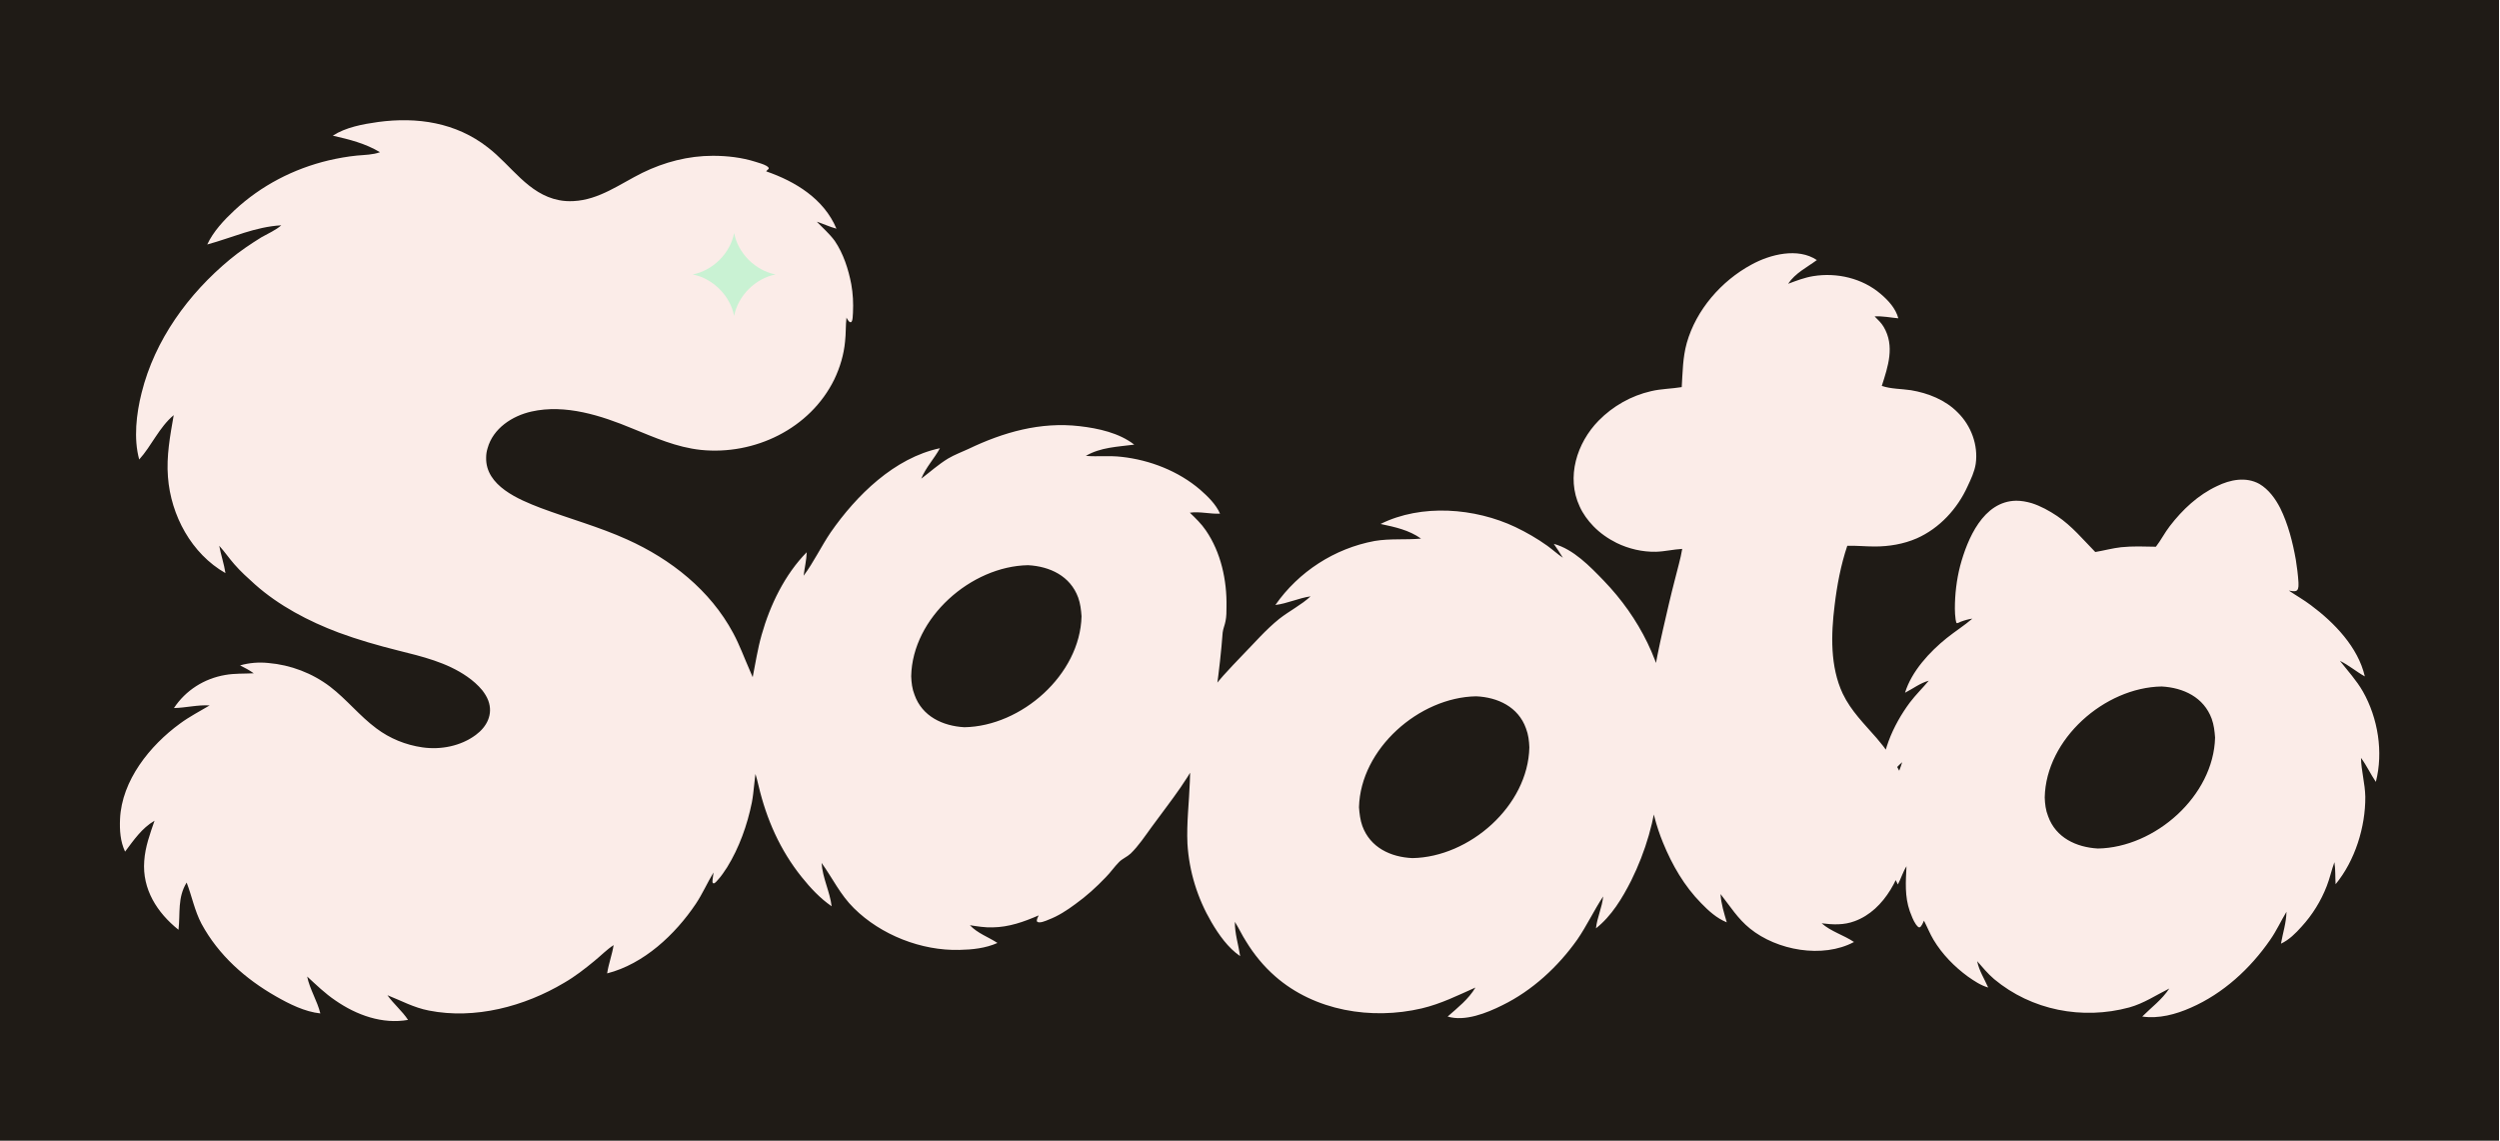
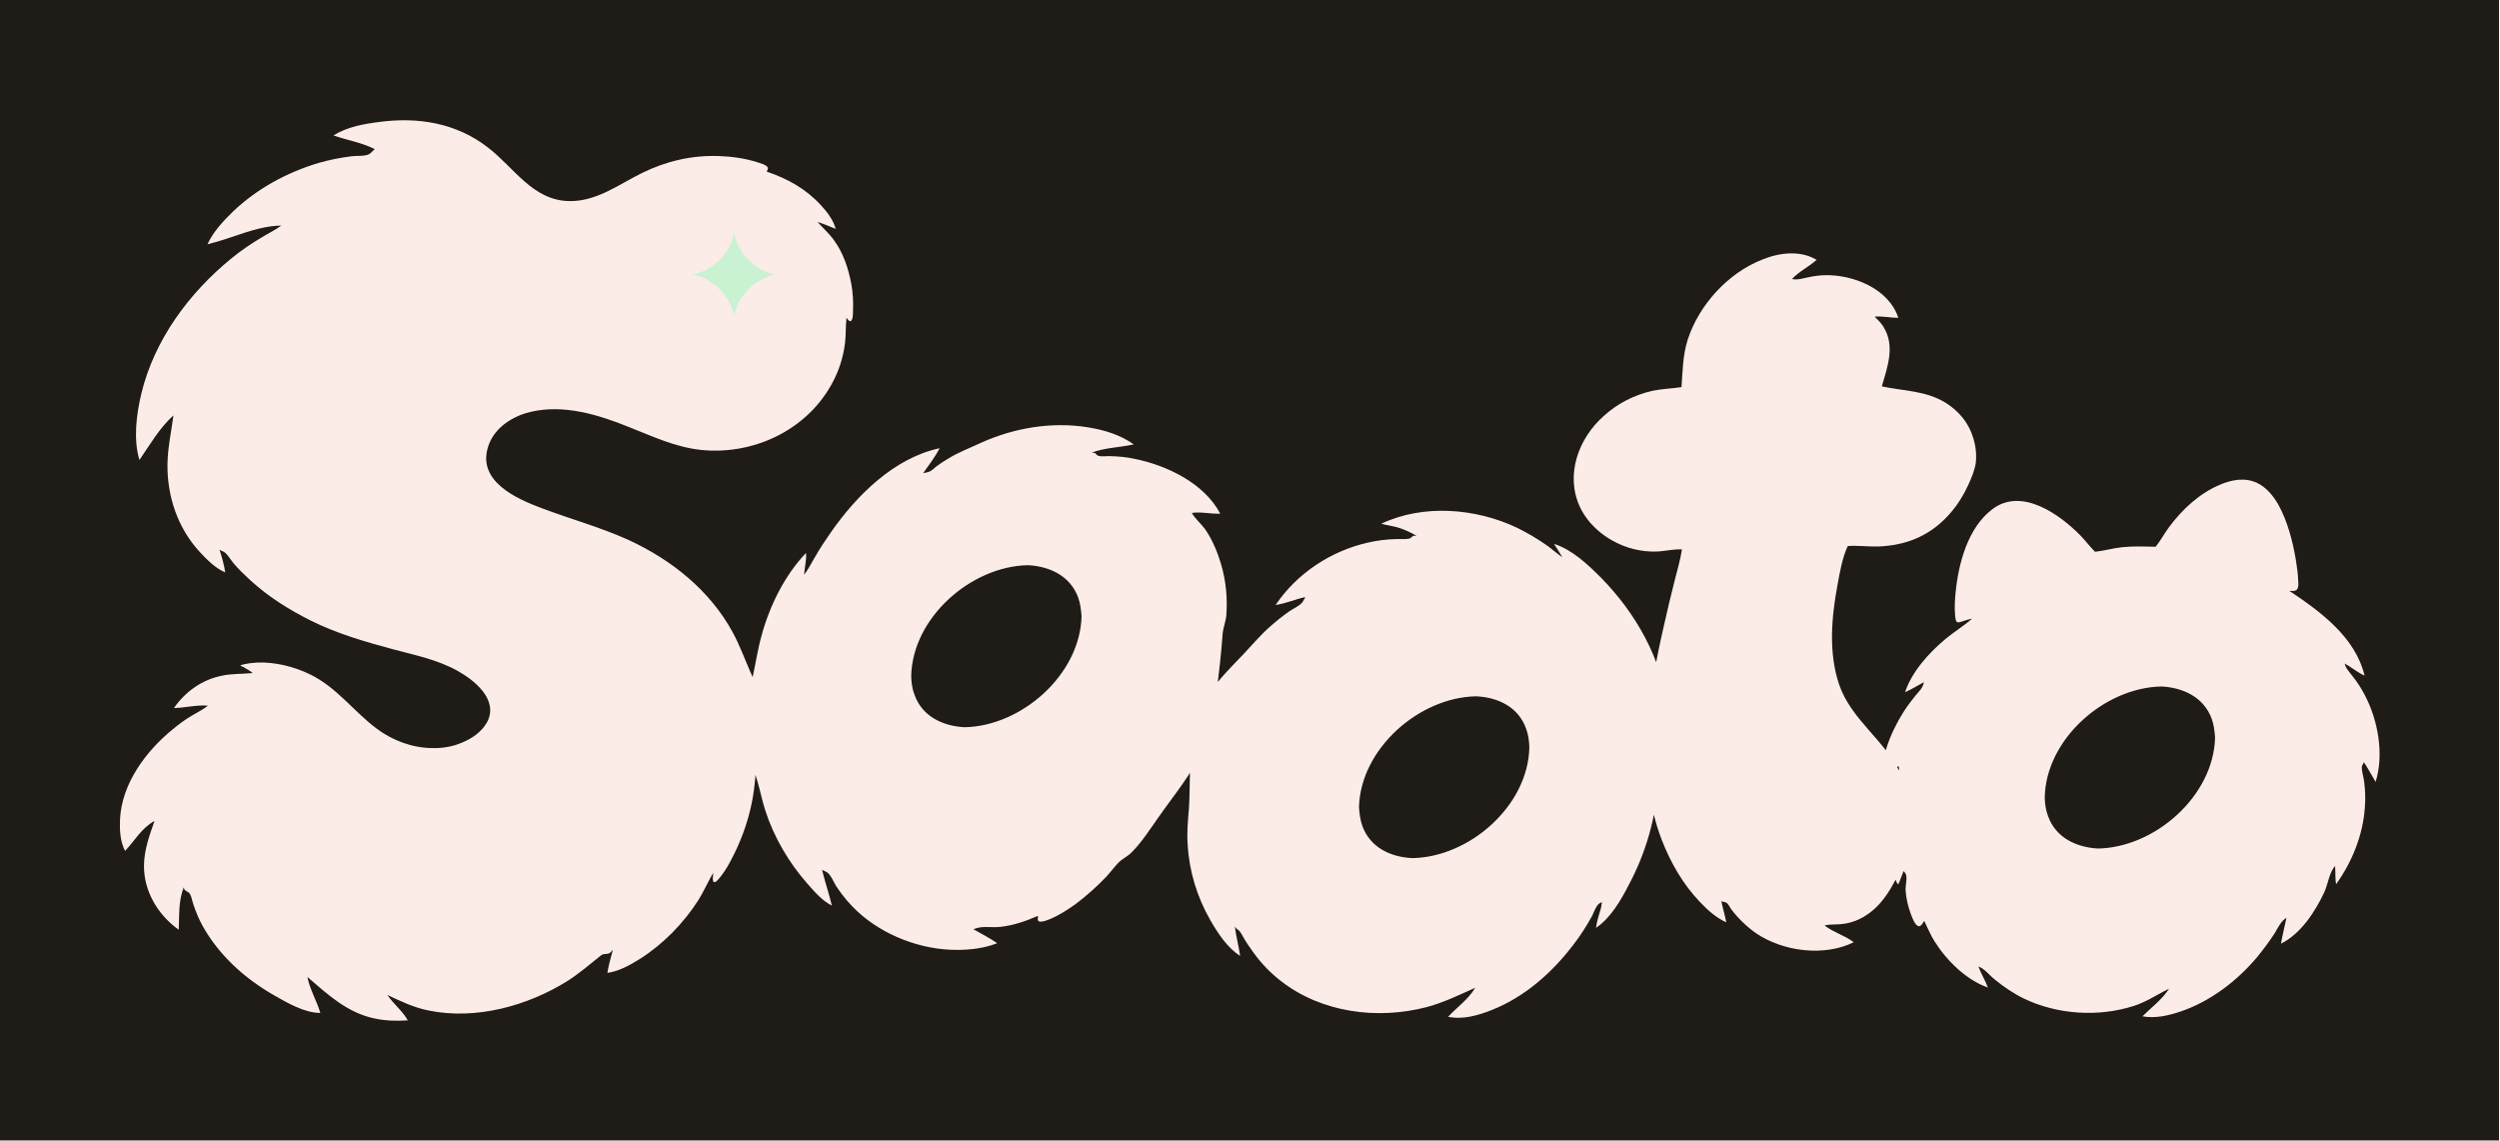
- <svg xmlns="http://www.w3.org/2000/svg" viewBox="39.9 51.8 1043.0 475.9">
-   <rect x="39.9" y="51.8" width="1043.0" height="475.9" rx="0.0" fill="#1f1b16" />
-   <path fill="#fbece8" fill-rule="nonzero" d="M337.7 415.8C335.1 420.1 333.1 424.7 330.3 428.9C321.7 441.7 308.6 454.0 293.3 457.9C293.9 453.9 295.4 450.0 296.0 446.1C293.1 448.0 290.7 450.5 288.0 452.7C284.0 456.0 279.9 459.2 275.4 461.8C258.8 471.7 238.1 477.2 218.9 473.4C212.6 472.2 207.2 469.2 201.6 467.0C204.2 470.7 207.7 473.5 210.2 477.3C199.5 479.2 188.7 475.3 179.9 469.2C175.6 466.3 171.9 462.7 168.1 459.2C169.2 464.6 172.3 469.3 173.6 474.6C167.1 473.9 160.7 470.7 155.1 467.5C142.3 460.2 131.1 450.3 124.0 437.2C121.1 431.7 120.0 425.7 117.8 420.0C113.9 426.3 115.2 432.8 114.4 439.7C105.5 432.6 99.2 422.8 100.1 411.0C100.5 405.1 102.5 399.7 104.4 394.2C99.1 397.3 95.8 402.2 92.1 407.1C90.1 402.8 89.8 398.2 90.0 393.5C90.7 377.4 102.5 362.8 115.0 353.7C118.9 350.8 123.2 348.6 127.4 346.1C122.3 345.8 117.5 347.1 112.5 347.2C117.4 339.8 125.1 334.9 133.9 333.4C137.8 332.7 141.8 332.9 145.8 332.7C144.0 331.4 142.1 330.4 140.1 329.4C144.0 328.3 147.9 328.0 151.9 328.4C161.2 329.2 170.2 332.6 177.7 338.3C184.6 343.6 190.0 350.5 197.0 355.7C202.6 359.9 209.2 362.6 216.2 363.6C223.8 364.7 232.2 363.1 238.5 358.4C243.1 355.0 245.8 349.8 243.7 344.1C243.1 342.5 242.2 341.1 241.2 339.8C239.4 337.6 237.2 335.7 234.9 334.1C226.3 328.1 216.1 325.7 206.1 323.2C197.7 321.1 189.3 318.7 181.2 315.7C168.7 311.0 156.3 304.5 146.3 295.6C143.3 292.9 140.3 290.2 137.7 287.2C135.5 284.7 133.6 281.9 131.4 279.5C132.1 283.3 133.4 287.0 134.0 290.9C119.8 282.8 111.2 266.8 110.0 250.8C109.3 242.1 110.9 233.6 112.4 225.0C106.3 230.1 103.1 237.9 98.0 243.5C95.6 234.8 96.8 224.4 99.0 215.7C104.5 193.6 118.5 174.4 135.9 160.0C140.0 156.6 144.5 153.6 149.0 150.8C151.8 149.2 154.9 147.9 157.3 145.8C146.4 146.4 136.7 151.0 126.4 153.8C128.9 148.4 133.4 143.6 137.8 139.5C148.9 129.2 162.4 122.2 177.1 118.7C181.0 117.8 184.9 117.1 188.9 116.7C192.2 116.4 195.5 116.4 198.5 115.3C192.3 111.6 185.8 110.0 178.8 108.4C184.2 104.9 191.3 103.6 197.7 102.7C214.0 100.5 230.2 102.9 243.5 113.3C253.3 120.8 260.3 132.8 273.2 135.3C275.2 135.7 277.2 135.8 279.2 135.7C290.0 135.2 298.7 128.5 308.0 123.9C317.2 119.4 327.2 116.8 337.4 116.8C343.4 116.8 349.5 117.5 355.2 119.3C356.7 119.8 358.4 120.2 359.8 121.0C360.7 121.6 361.2 122.0 360.2 122.7C359.8 123.0 360.0 123.0 359.7 123.3C371.9 127.5 383.8 134.8 389.0 147.2C386.3 146.5 383.6 145.2 380.8 144.3C383.3 146.9 386.1 149.3 388.3 152.3C391.9 157.6 394.0 164.1 395.2 170.4C395.9 174.3 396.1 178.3 395.9 182.3C395.8 183.1 395.9 185.8 395.1 186.2C394.3 186.6 393.3 184.5 393.2 184.3C392.8 187.6 393.0 191.0 392.6 194.3C392.1 199.7 390.5 205.1 388.1 210.1C378.0 230.7 354.8 241.8 332.4 239.5C322.2 238.4 313.3 234.4 303.9 230.6C290.9 225.2 275.9 220.3 261.7 223.5C253.7 225.3 245.7 230.5 243.4 238.8C243.0 240.1 242.8 241.4 242.8 242.7C242.5 254.5 256.4 260.2 265.5 263.7C277.5 268.2 290.0 271.6 301.7 276.9C319.9 285.1 336.3 298.0 345.9 315.9C348.6 320.9 350.5 326.2 352.8 331.4C355.2 337.1 358.0 342.7 358.6 348.9C359.2 354.2 358.0 359.5 357.1 364.7C356.7 366.9 356.8 369.6 356.0 371.7C355.8 372.1 355.7 371.8 355.6 372.3C354.7 377.0 354.6 381.9 353.7 386.6C351.8 396.0 348.4 405.5 343.4 413.6C342.2 415.4 341.0 417.3 339.5 418.9C339.2 419.2 338.2 420.6 337.6 420.3C337.1 420.1 337.3 419.3 337.3 418.9C337.4 417.9 337.6 416.8 337.7 415.8Z M376.6 282.2C376.5 285.5 375.7 288.7 375.3 292.0C379.5 286.4 382.6 279.8 386.6 273.9C397.3 258.5 413.2 242.8 432.2 238.8C429.8 243.2 426.3 246.8 424.4 251.5C428.1 248.7 431.5 245.6 435.6 243.1C438.3 241.5 441.3 240.4 444.1 239.1C458.7 232.1 474.2 227.7 490.5 229.6C498.3 230.5 507.0 232.4 513.3 237.3C506.4 238.2 499.2 238.4 493.1 242.0C498.0 242.4 503.0 241.8 508.0 242.4C519.8 243.7 531.7 248.3 540.8 256.1C544.0 258.9 547.4 262.2 549.1 266.1C544.9 266.3 540.6 265.1 536.5 265.7C538.9 268.0 541.3 270.3 543.2 273.1C549.5 282.3 552.0 293.9 551.8 304.9C551.8 306.9 551.8 309.0 551.4 310.9C551.1 312.6 550.4 314.0 550.2 315.7C549.6 323.7 548.7 331.6 547.6 339.6C546.5 347.3 545.4 355.2 542.5 362.5C537.6 375.1 528.4 386.0 520.5 396.9C517.8 400.6 515.1 404.7 511.8 407.9C510.3 409.3 508.4 410.0 507.0 411.4C505.0 413.4 503.4 415.8 501.4 417.8C497.5 421.9 493.3 425.7 488.7 429.0C485.2 431.6 481.5 434.0 477.5 435.5C476.6 435.9 473.4 437.3 472.7 436.2C472.4 435.6 473.2 434.2 473.4 433.7C467.2 436.4 461.0 438.6 454.2 438.7C451.0 438.8 447.9 438.3 444.7 437.8C447.9 441.2 452.4 442.7 456.2 445.2C451.3 447.4 445.7 448.0 440.3 448.1C424.5 448.5 407.6 441.9 396.3 430.7C390.6 425.1 387.4 418.2 382.8 411.8C383.2 418.1 386.3 423.9 387.0 429.9C382.2 426.6 378.1 422.2 374.5 417.7C365.5 406.5 359.8 393.6 356.5 379.6C354.8 372.0 351.5 364.7 350.9 356.8C350.4 349.3 352.6 342.0 354.0 334.6C355.2 328.6 356.1 322.5 357.8 316.6C361.3 304.2 367.5 291.4 376.6 282.2Z M586.9 300.6C581.9 301.3 577.2 303.6 572.2 304.2C581.9 290.3 596.9 280.6 613.6 277.5C620.1 276.4 626.6 277.1 633.0 276.5C627.9 272.9 622.2 271.7 616.1 270.4C633.2 261.9 655.5 263.7 672.4 271.7C677.0 273.9 681.5 276.5 685.7 279.5C687.9 281.1 690.0 283.0 692.2 284.5C691.0 282.5 689.7 280.6 688.4 278.7C696.6 280.9 703.5 288.1 709.3 294.1C724.2 309.6 733.9 328.8 736.2 350.3C737.0 357.1 737.8 365.8 735.2 372.2C734.2 369.7 733.2 367.3 731.8 365.0C731.9 370.2 732.2 375.3 731.8 380.4C730.6 393.9 726.7 407.1 720.7 419.2C717.0 426.5 712.5 434.0 706.0 439.1C706.5 434.5 708.6 430.3 709.0 425.8C705.1 431.7 702.2 438.0 698.2 443.8C690.2 455.1 679.4 465.1 666.9 471.2C660.5 474.4 651.3 478.1 644.1 475.9C648.3 472.2 652.8 468.7 655.7 463.8C648.3 467.1 641.3 470.6 633.3 472.5C612.4 477.4 588.6 473.6 572.1 459.1C567.3 454.9 563.3 450.0 560.0 444.6C558.3 442.0 557.0 439.1 555.3 436.4C555.2 441.1 556.8 446.0 557.5 450.7C552.5 447.3 548.6 441.8 545.5 436.5C539.7 426.6 536.2 415.4 535.5 403.8C535.1 395.2 536.2 386.5 536.5 377.9C536.9 365.9 536.9 353.6 543.4 343.0C547.5 336.3 553.1 330.8 558.5 325.1C563.6 319.9 568.1 314.6 573.8 310.0C578.0 306.7 583.0 304.2 586.9 300.6Z M798.2 160.3C794.0 163.4 789.2 165.7 786.2 170.2C789.7 168.9 793.0 167.6 796.7 167.0C806.6 165.4 817.2 167.9 824.8 174.4C828.1 177.2 831.1 180.5 832.2 184.6C828.9 184.3 825.6 183.6 822.3 183.8C823.7 185.2 825.1 186.5 826.1 188.2C830.8 196.2 827.9 204.7 825.3 212.8C829.1 214.1 833.5 214.0 837.5 214.6C844.6 215.8 851.8 218.6 857.0 223.9C862.6 229.4 865.6 237.5 864.5 245.3C864.0 248.6 862.5 251.7 861.1 254.7C856.9 264.0 849.4 272.2 839.9 276.4C834.4 278.8 828.3 279.8 822.4 279.8C818.5 279.8 814.7 279.4 810.9 279.5C808.2 287.5 806.6 296.0 805.6 304.4C804.1 316.5 803.7 329.9 809.0 341.2C812.5 348.5 818.0 353.8 823.2 359.8C826.9 364.1 830.2 368.7 832.8 373.8C833.7 375.8 835.5 379.1 835.0 381.4C834.9 382.1 834.0 382.5 833.9 383.0C833.8 383.6 834.8 385.2 835.0 385.8C835.7 388.0 836.3 390.3 836.5 392.6C836.9 396.4 836.6 400.3 835.9 404.0C833.7 416.6 826.8 431.4 814.0 436.1C809.5 437.8 804.9 437.6 800.2 437.0C804.2 440.5 809.4 441.9 813.7 444.8C800.6 451.8 781.5 448.3 770.3 439.2C765.2 435.1 762.0 429.9 758.0 424.8C758.2 428.8 759.5 432.8 760.6 436.6C756.4 434.9 753.0 431.8 749.9 428.6C742.9 421.5 737.8 412.7 734.0 403.4C722.5 375.4 727.5 342.9 734.0 314.3C735.6 307.3 737.2 300.3 739.0 293.4C740.0 289.2 741.3 285.1 742.0 280.8C738.3 281.0 734.7 281.9 731.0 282.0C725.4 282.1 719.7 280.8 714.6 278.3C711.0 276.5 707.7 274.2 704.9 271.3C702.6 268.9 700.6 266.2 699.2 263.1C693.5 250.9 698.0 236.6 707.1 227.3C713.1 221.2 720.7 216.9 729.0 215.0C733.2 214.0 737.6 214.0 741.8 213.3C742.2 207.0 742.2 201.0 743.9 194.9C747.8 181.1 758.3 169.0 770.9 162.2C778.7 157.9 790.3 155.0 798.2 160.3Z M995.2 298.2C998.3 300.3 1001.5 302.1 1004.4 304.3C1014.1 311.5 1024.1 321.8 1026.9 334.0C1023.3 332.0 1020.2 329.3 1016.5 327.5C1019.8 331.7 1023.4 335.6 1026.1 340.3C1032.4 351.4 1034.7 365.6 1031.5 378.0C1029.3 374.8 1027.7 371.2 1025.3 368.0C1025.4 373.4 1027.0 378.7 1027.1 384.2C1027.2 396.8 1022.8 410.9 1014.7 420.7C1014.5 417.6 1014.7 414.6 1014.2 411.5C1013.0 414.8 1012.3 418.2 1011.0 421.5C1008.6 427.7 1005.0 433.5 1000.5 438.4C998.0 441.2 995.3 443.9 991.9 445.5C992.7 441.0 994.1 436.8 994.2 432.2C991.9 436.0 990.0 440.2 987.4 443.9C979.1 455.9 967.8 466.3 954.3 472.2C948.0 475.0 940.9 476.9 934.0 475.9C937.9 472.0 942.2 468.9 945.3 464.2C939.7 467.0 934.7 470.4 928.6 472.1C909.0 477.4 887.8 473.3 872.2 460.3C869.5 458.0 867.4 455.4 865.1 452.8C865.9 456.8 868.1 460.1 869.7 463.8C866.6 462.9 863.9 461.1 861.2 459.2C855.6 455.1 850.5 449.9 846.9 443.9C845.4 441.4 844.3 438.6 842.9 435.9C842.7 436.2 841.9 438.6 841.0 438.7C840.4 438.7 839.8 437.8 839.5 437.4C838.4 435.8 837.7 433.8 837.0 432.0C834.8 425.7 835.3 419.7 835.6 413.2C834.1 415.6 833.3 418.4 832.0 420.8C826.3 410.0 825.9 395.2 828.8 383.6C830.0 378.8 832.4 374.5 833.8 369.8C830.5 372.6 828.3 376.2 825.4 379.2C824.2 367.1 830.0 354.3 837.0 344.9C839.5 341.6 842.3 338.9 844.9 335.8C841.4 336.7 838.2 339.2 835.0 340.8C837.7 331.9 845.3 323.7 852.4 318.0C855.9 315.2 859.7 312.8 863.1 309.9C861.5 310.1 859.8 310.6 858.2 311.2C857.9 311.3 856.8 312.0 856.5 311.7C856.3 311.5 856.2 310.5 856.1 310.2C855.9 308.7 855.8 307.2 855.8 305.7C855.8 299.8 856.5 293.7 858.0 287.9C861.0 276.7 867.6 260.9 881.4 260.7C883.6 260.7 885.7 261.1 887.8 261.7C891.6 262.9 895.2 264.9 898.5 267.1C904.7 271.3 909.2 276.8 914.4 282.1C918.0 281.5 921.6 280.5 925.2 280.1C930.1 279.6 934.8 279.8 939.7 279.9C941.8 277.2 943.4 274.0 945.5 271.3C950.8 264.4 957.3 258.3 965.2 254.6C970.7 251.9 977.3 250.6 982.9 253.7C986.8 256.0 989.6 259.9 991.6 263.8C994.9 270.5 996.8 278.0 998.1 285.3C998.6 288.4 999.0 291.6 999.2 294.7C999.2 295.7 999.4 297.3 998.6 298.1C997.7 298.8 996.2 298.3 995.2 298.2Z M442.4 355.2C466.2 354.8 490.7 333.3 491.3 308.9C491.1 306.2 490.8 303.6 489.9 301.1C486.6 292.1 478.1 288.1 469.0 287.6C445.2 288.0 420.7 309.5 420.2 333.9C420.3 336.6 420.6 339.2 421.6 341.7C424.8 350.7 433.4 354.7 442.4 355.2Z M629.4 409.8C653.2 409.4 677.7 388.0 678.2 363.6C678.1 360.9 677.8 358.3 676.8 355.7C673.6 346.7 665.0 342.7 656.0 342.3C632.2 342.7 607.7 364.2 607.1 388.6C607.3 391.2 607.6 393.9 608.5 396.4C611.8 405.4 620.3 409.4 629.4 409.8Z M915.5 405.8C939.3 405.4 963.8 383.9 964.4 359.5C964.2 356.8 963.9 354.2 963.0 351.7C959.7 342.7 951.2 338.7 942.1 338.2C918.3 338.6 893.8 360.1 893.3 384.5C893.4 387.2 893.7 389.8 894.7 392.3C897.9 401.3 906.5 405.3 915.5 405.8Z" />
+ <svg xmlns="http://www.w3.org/2000/svg" viewBox="39.9 51.8 1043.0 475.8">
+   <rect x="39.9" y="51.8" width="1043.0" height="475.8" rx="0.0" fill="#1f1b16" />
+   <path fill="#fbece8" fill-rule="nonzero" d="M337.6 415.9C335.4 419.6 333.7 423.6 331.4 427.3C325.2 437.0 316.6 445.8 306.9 451.9C302.8 454.5 298.2 457.0 293.4 457.7C293.9 454.4 294.9 451.2 295.7 448.0C295.1 448.6 294.8 449.3 293.9 449.6C292.6 450.0 291.8 449.5 290.6 450.5C286.1 454.1 281.7 457.9 276.7 461.1C260.0 471.5 238.5 477.4 218.9 473.4C212.7 472.2 207.3 469.6 201.6 466.9C204.1 470.7 207.9 473.5 210.1 477.5C205.4 477.8 200.8 477.7 196.2 476.7C184.8 474.3 176.7 466.7 168.2 459.4C169.2 464.6 172.1 469.3 173.6 474.4C167.1 474.4 160.0 470.3 154.4 467.1C142.0 460.0 131.3 450.4 124.3 437.8C122.8 435.0 121.6 432.1 120.6 429.1C120.1 427.7 119.9 426.0 119.2 424.8C118.7 423.9 118.0 423.9 117.3 423.3C116.7 422.9 116.8 422.7 116.6 422.0C114.3 427.8 114.8 433.5 114.5 439.7C105.8 433.5 99.8 423.5 100.0 412.7C100.1 406.3 102.3 400.2 104.4 394.3C98.9 397.3 96.2 402.5 92.1 406.8C90.0 402.7 89.8 398.1 90.0 393.6C90.7 378.7 100.9 365.0 112.2 355.9C114.6 353.9 117.2 352.0 119.9 350.4C122.2 349.0 124.6 347.9 126.7 346.2C121.9 345.8 117.2 347.1 112.5 347.2C117.3 340.3 124.2 335.4 132.5 333.7C136.8 332.8 141.1 333.0 145.4 332.6C144.3 331.7 142.9 330.9 141.5 330.1C141.4 330.1 140.2 329.5 140.2 329.4C140.2 329.3 141.9 328.9 142.0 328.9C143.8 328.5 145.6 328.3 147.5 328.2C154.9 328.0 162.6 329.9 169.2 333.1C180.4 338.5 187.4 348.5 197.0 355.7C203.6 360.7 211.9 363.8 220.2 363.9C223.6 364.0 226.9 363.6 230.1 362.6C234.0 361.3 237.9 359.4 240.8 356.3C241.8 355.3 242.7 354.0 243.4 352.7C247.8 343.5 237.9 335.6 230.9 331.7C222.7 327.1 213.5 325.2 204.4 322.8C192.5 319.6 180.6 316.2 169.6 310.7C160.4 306.1 151.8 300.7 144.3 293.8C141.8 291.5 139.4 289.2 137.3 286.7C136.0 285.2 134.5 282.2 132.6 281.7C132.0 281.5 131.8 281.2 131.5 281.1C132.5 284.1 133.4 287.3 133.9 290.6C129.8 288.9 126.3 285.3 123.3 282.1C114.1 272.2 109.6 258.8 109.8 245.4C109.9 238.5 111.4 231.9 112.3 225.1C106.5 230.3 102.5 237.3 98.1 243.7C95.5 235.1 96.8 224.7 98.9 216.0C104.3 193.6 118.8 174.0 136.5 159.6C140.5 156.3 144.8 153.4 149.2 150.8C151.9 149.1 154.8 147.8 157.3 145.9C146.5 146.1 136.9 151.3 126.5 153.7C128.8 148.6 133.1 144.0 137.1 140.1C147.2 130.5 159.5 123.8 172.8 119.8C177.3 118.5 181.9 117.6 186.5 117.0C188.6 116.7 192.1 117.1 194.0 116.1C194.8 115.6 195.7 114.5 196.3 114.0C190.7 111.2 184.7 110.3 179.1 108.3C184.6 104.8 191.7 103.5 198.1 102.7C214.4 100.5 230.3 103.1 243.5 113.3C254.5 121.7 262.3 135.6 277.7 135.7C289.1 135.8 298.2 128.7 308.0 123.9C318.0 119.0 328.8 116.5 339.9 116.9C345.2 117.1 350.6 117.8 355.7 119.4C356.7 119.8 360.2 120.5 360.4 122.0C360.4 122.6 360.1 122.8 359.9 123.4C368.7 126.4 376.2 130.5 382.6 137.5C385.2 140.3 387.7 143.6 388.7 147.3C386.2 146.3 383.7 145.2 381.1 144.4C383.4 147.0 386.1 149.3 388.1 152.2C391.9 157.4 394.0 163.9 395.2 170.2C395.9 174.0 396.1 177.8 395.9 181.7C395.9 182.5 396.0 185.7 394.7 185.8C394.2 185.8 393.5 184.7 393.2 184.4C392.8 187.8 393.0 191.4 392.6 194.8C392.0 199.6 390.7 204.4 388.7 208.7C378.9 230.2 355.4 241.9 332.4 239.5C321.6 238.3 312.4 233.9 302.5 230.0C289.7 224.8 275.0 220.3 261.1 223.7C253.3 225.6 245.6 230.7 243.4 238.9C239.6 252.7 255.3 259.8 265.7 263.7C277.8 268.3 290.4 271.7 302.3 277.1C320.1 285.3 336.2 298.1 345.7 315.6C348.5 320.7 350.5 326.2 352.8 331.5C355.3 337.2 358.1 342.7 358.7 349.0C359.4 356.2 357.2 363.6 356.2 370.7C356.1 371.2 356.0 370.8 355.8 371.3C355.2 372.8 355.2 375.0 355.1 376.7C354.8 379.9 354.4 383.0 353.8 386.1C352.1 394.9 348.9 403.5 344.6 411.4C343.4 413.7 341.9 416.0 340.2 418.1C339.8 418.5 338.7 420.1 337.9 419.8C337.0 419.5 337.6 416.6 337.6 415.9Z M376.3 282.5C376.6 285.4 375.7 288.5 375.5 291.6C377.3 289.3 378.6 286.6 380.1 284.1C382.1 280.6 384.3 277.3 386.6 274.0C397.3 258.6 413.1 242.8 432.1 238.8C430.2 242.4 427.4 246.1 425.2 249.2C425.9 249.0 427.2 248.9 427.9 248.5C428.9 248.1 429.8 247.1 430.7 246.4C432.3 245.2 434.0 244.1 435.7 243.1C439.9 240.5 444.7 238.7 449.2 236.6C463.1 230.3 478.9 227.6 494.1 230.1C500.8 231.2 507.5 233.2 513.1 237.2C507.3 238.5 501.3 238.5 495.6 240.6C496.0 240.8 496.4 240.6 496.9 240.8C497.5 241.2 497.6 241.8 498.4 242.0C499.9 242.4 501.9 242.0 503.4 242.1C506.7 242.2 510.1 242.5 513.3 243.2C526.9 245.9 542.5 253.4 549.2 266.1C545.2 266.3 541.2 265.2 537.3 265.8C538.8 268.3 541.1 270.2 542.9 272.6C545.9 277.0 548.0 282.0 549.5 287.1C551.6 294.0 552.3 301.7 551.7 308.9C551.4 311.4 550.4 313.7 550.2 316.2C549.6 324.4 548.7 332.4 547.6 340.6C546.5 348.5 545.3 356.4 542.2 363.8C537.4 374.8 529.6 383.8 522.9 393.5C519.6 398.2 516.3 403.3 512.2 407.4C510.6 409.1 508.4 410.0 506.7 411.7C504.9 413.6 503.3 415.8 501.5 417.7C497.6 421.8 493.3 425.6 488.8 429.0C485.4 431.4 481.9 433.7 478.0 435.3C476.7 435.8 472.4 437.6 473.1 434.7C473.2 434.2 473.0 434.3 473.1 433.9C468.0 436.1 462.9 437.9 457.3 438.5C453.5 438.9 449.5 437.9 446.2 439.5C449.2 441.2 453.1 443.2 456.1 445.3C450.8 447.4 444.9 448.1 439.2 448.1C424.3 448.1 408.6 442.1 397.7 432.0C394.5 429.0 391.7 425.7 389.3 422.1C388.0 420.3 386.9 417.1 385.2 415.8C384.6 415.4 383.6 415.0 383.0 414.7C384.2 419.7 385.9 424.6 387.1 429.6C383.2 427.7 379.9 423.9 377.0 420.6C369.1 411.7 362.8 400.9 359.2 389.6C358.0 385.8 357.2 381.8 356.1 378.0C354.1 371.2 351.5 364.3 350.9 357.2C350.3 349.5 352.5 341.9 354.0 334.5C355.3 328.4 356.2 322.4 357.9 316.4C361.3 304.2 367.5 291.7 376.3 282.5Z M584.7 300.9C580.5 301.8 576.5 303.6 572.3 304.2C581.1 291.1 595.3 281.7 610.7 278.2C614.6 277.3 618.5 276.8 622.6 276.7C624.3 276.6 626.4 276.9 628.1 276.5C628.8 276.3 629.0 275.8 629.7 275.4C630.2 275.2 630.6 275.4 631.1 275.3C628.6 273.9 625.9 272.6 623.1 271.8C620.9 271.2 618.6 270.9 616.4 270.3C633.9 262.0 655.9 263.8 673.1 272.0C677.4 274.1 681.6 276.6 685.6 279.4C687.8 281.0 689.8 282.8 692.0 284.3C690.9 282.4 689.6 280.5 688.5 278.7C696.2 281.2 702.6 287.3 708.2 292.9C722.6 307.6 733.4 326.5 735.9 347.2C736.5 352.6 736.9 358.1 736.6 363.6C736.5 366.5 736.3 369.5 735.1 372.1C734.2 369.7 733.4 367.5 731.8 365.6C731.9 369.8 732.2 373.9 731.9 378.1C731.1 392.8 726.8 407.6 719.9 420.6C716.5 427.2 712.2 434.8 706.0 438.9C706.4 436.0 707.3 433.4 708.1 430.6C708.3 429.9 708.3 428.3 708.8 427.7C709.1 427.4 708.5 428.3 709.0 428.1C708.5 428.3 708.0 428.3 707.6 428.6C706.0 429.5 705.1 432.6 704.3 434.1C702.0 438.2 699.5 442.2 696.6 445.9C687.9 457.4 676.3 467.7 662.7 473.1C657.0 475.4 650.4 477.3 644.3 476.0C648.1 471.9 652.7 468.8 655.6 463.9C648.9 466.9 642.4 470.1 635.2 472.0C614.7 477.3 591.4 474.3 574.4 461.0C569.9 457.5 566.0 453.4 562.7 448.7C561.5 447.0 560.2 445.2 559.1 443.3C558.2 441.8 557.7 440.3 556.2 439.4C555.7 439.1 555.7 438.7 555.3 438.4C555.8 442.5 556.9 446.5 557.5 450.6C552.1 447.2 548.1 441.0 545.0 435.6C539.5 426.0 536.2 415.2 535.6 404.2C535.2 399.2 535.7 394.3 536.1 389.3C536.4 384.9 536.4 380.6 536.5 376.3C536.8 363.5 537.4 351.2 545.0 340.4C549.1 334.7 554.0 329.8 558.9 324.7C562.6 320.8 565.9 316.8 570.0 313.2C572.5 311.0 575.1 308.9 577.8 307.0C579.4 305.8 582.4 304.6 583.5 303.0C583.9 302.4 584.4 301.5 584.7 300.9Z M798.1 160.2C794.9 163.1 790.8 165.0 787.8 168.2C790.2 168.7 792.0 168.0 794.5 167.5C796.8 167.0 799.1 166.7 801.4 166.6C813.3 166.3 828.2 172.2 832.2 184.4C828.8 184.4 825.6 183.6 822.3 183.9C823.6 185.2 824.9 186.4 825.9 188.0C831.0 196.0 827.7 204.8 825.3 213.0C834.6 215.0 843.8 214.7 852.2 220.0C854.7 221.6 857.0 223.6 858.9 225.9C863.2 231.2 865.3 238.3 864.5 245.1C864.0 248.2 862.7 251.2 861.4 254.1C857.6 262.5 851.3 270.2 843.2 274.7C837.2 278.1 830.4 279.6 823.5 279.8C819.4 279.9 815.2 279.3 811.1 279.6C808.8 284.5 807.8 290.5 806.8 295.9C804.3 309.3 803.0 324.2 807.5 337.4C812.4 351.8 826.1 360.3 832.7 373.7C833.7 375.7 834.9 378.1 835.0 380.3C835.0 381.5 834.2 382.6 834.4 383.7C834.5 385.0 835.2 386.3 835.5 387.6C836.2 390.0 836.6 392.5 836.7 395.0C836.9 404.6 834.0 414.3 829.0 422.5C826.4 426.8 823.2 430.8 819.0 433.5C815.9 435.6 812.4 436.9 808.8 437.3C806.3 437.6 803.8 437.3 801.4 437.9C805.1 440.8 809.8 442.0 813.6 444.9C801.2 451.0 784.2 448.8 772.9 441.2C769.0 438.5 765.4 435.0 762.5 431.2C761.9 430.4 761.3 428.9 760.4 428.4C759.6 427.9 757.6 428.2 757.8 426.7C757.9 426.3 757.9 427.3 758.3 427.6C758.9 430.6 759.8 433.6 760.4 436.6C756.2 434.7 752.6 431.5 749.4 428.1C742.4 420.8 737.2 411.8 733.5 402.3C722.6 374.1 727.7 341.8 734.3 313.1C735.7 306.8 737.2 300.5 738.8 294.2C739.9 289.8 741.2 285.5 741.9 281.0C738.5 280.8 734.8 281.8 731.2 281.9C724.9 282.1 718.5 280.5 713.0 277.4C709.5 275.5 706.4 273.0 703.7 270.0C702.0 268.0 700.4 265.7 699.3 263.3C693.1 249.9 698.7 234.7 709.2 225.4C715.0 220.1 722.1 216.5 729.8 214.8C733.8 214.0 737.8 213.9 741.7 213.3C742.2 206.5 742.2 200.1 744.3 193.5C749.0 179.0 761.1 165.7 775.4 160.1C782.5 157.2 791.2 156.1 798.1 160.2Z M995.4 298.3C1008.4 307.0 1022.9 317.5 1026.8 333.7C1024.6 332.7 1022.5 331.1 1020.3 329.7C1019.6 329.2 1018.4 328.7 1017.8 328.1C1016.8 327.1 1018.2 328.3 1018.4 328.0C1018.7 330.5 1020.2 331.8 1021.7 333.8C1023.7 336.3 1025.4 338.9 1026.9 341.8C1032.4 352.3 1035.0 366.5 1031.4 378.0C1029.6 375.0 1028.0 371.9 1026.0 369.0C1026.1 369.4 1026.7 369.2 1026.4 370.1C1026.3 370.6 1025.8 370.8 1025.7 371.4C1025.4 373.2 1026.4 375.9 1026.6 377.8C1027.1 381.4 1027.2 385.1 1026.9 388.8C1026.1 400.2 1021.6 411.4 1014.9 420.7C1014.5 418.5 1014.7 415.9 1014.5 413.6C1014.4 413.1 1014.6 413.4 1014.7 412.9C1012.1 415.4 1011.6 420.5 1010.0 424.0C1006.2 432.1 1000.2 441.4 991.9 445.5C992.5 441.9 993.5 438.2 994.2 434.7C991.9 436.1 990.8 438.6 989.3 441.1C987.1 444.5 984.7 447.7 982.2 450.8C973.9 460.8 962.5 469.6 950.0 473.8C945.0 475.5 939.3 476.8 934.1 475.8C937.9 472.0 942.2 468.9 945.2 464.3C940.2 466.7 935.8 469.8 930.4 471.5C915.6 476.2 898.6 475.1 884.6 468.4C880.3 466.3 876.2 463.5 872.5 460.5C870.1 458.6 868.3 456.0 865.6 455.0C866.5 457.5 868.5 460.9 869.6 463.8C860.6 460.7 852.3 452.5 847.3 444.5C845.6 441.8 844.4 438.8 843.0 436.0C842.7 436.4 841.8 438.2 841.0 438.2C839.2 438.4 837.9 434.3 837.4 433.1C836.2 429.8 835.4 426.4 835.2 422.9C835.2 421.1 836.0 418.0 835.3 416.4C835.1 416.0 834.7 415.6 834.4 415.2C833.9 416.5 833.3 418.0 832.8 419.3C832.7 419.5 832.3 420.6 832.1 420.7C831.8 420.8 831.1 418.9 831.0 418.7C830.1 416.5 829.5 414.3 828.9 412.0C826.7 402.7 826.5 392.6 828.9 383.3C829.5 381.0 830.2 378.8 831.1 376.6C831.6 375.5 832.4 374.1 832.5 372.9C832.6 372.2 832.3 371.6 832.1 371.0C832.5 371.1 832.9 370.3 832.7 370.7C832.3 371.5 830.9 372.5 830.3 373.2C828.5 375.1 827.1 377.3 825.4 379.3C824.4 368.7 828.7 357.9 834.2 349.1C835.7 346.7 837.4 344.4 839.2 342.2C840.9 340.1 842.6 338.8 842.9 336.1C842.5 336.4 843.1 336.3 842.7 336.5C840.1 337.9 837.5 339.5 835.0 340.6C837.9 331.9 845.1 324.0 852.1 318.2C855.6 315.3 859.6 312.9 863.0 309.9C861.5 310.2 860.1 310.6 858.7 311.1C858.1 311.2 857.3 311.7 856.7 311.3C856.0 310.9 856.0 309.2 855.9 308.5C855.6 305.4 855.8 302.1 856.1 299.0C857.3 286.9 861.2 271.9 871.5 264.2C883.7 255.0 899.6 266.4 908.3 275.3C910.4 277.5 912.2 279.9 914.3 282.0C918.1 281.6 921.8 280.5 925.6 280.1C930.3 279.6 934.9 279.8 939.6 279.9C941.7 277.3 943.2 274.4 945.2 271.7C950.7 264.3 957.9 257.6 966.5 254.0C971.4 251.9 977.0 250.9 982.0 253.3C985.9 255.2 988.8 258.8 990.9 262.5C994.7 269.5 996.8 277.6 998.1 285.3C998.6 288.3 999.0 291.3 999.1 294.3C999.2 295.3 999.3 296.8 998.6 297.7C997.8 298.6 996.5 298.3 995.4 298.3Z M442.4 355.2C466.2 354.8 490.7 333.3 491.3 308.9C491.1 306.2 490.8 303.6 489.9 301.1C486.6 292.1 478.1 288.1 469.0 287.6C445.2 288.0 420.7 309.5 420.2 333.9C420.3 336.6 420.6 339.2 421.6 341.7C424.8 350.7 433.4 354.7 442.4 355.2Z M629.4 409.8C653.2 409.4 677.7 388.0 678.2 363.6C678.1 360.9 677.8 358.3 676.8 355.7C673.6 346.7 665.0 342.7 656.0 342.3C632.2 342.7 607.7 364.2 607.1 388.6C607.3 391.2 607.6 393.9 608.5 396.4C611.8 405.4 620.3 409.4 629.4 409.8Z M915.5 405.8C939.3 405.4 963.8 383.9 964.4 359.5C964.2 356.8 963.9 354.2 963.0 351.7C959.7 342.7 951.2 338.7 942.1 338.2C918.3 338.6 893.8 360.1 893.3 384.5C893.4 387.2 893.7 389.8 894.7 392.3C897.9 401.3 906.5 405.3 915.5 405.8Z" />
  <path fill="#c9f2d3" d="M363.6 166.3C355.2 167.9 347.9 175.2 346.3 183.6C344.7 175.2 337.4 167.9 329.0 166.3C337.4 164.7 344.7 157.5 346.3 149.0C347.9 157.5 355.2 164.7 363.6 166.3Z" />
</svg>
